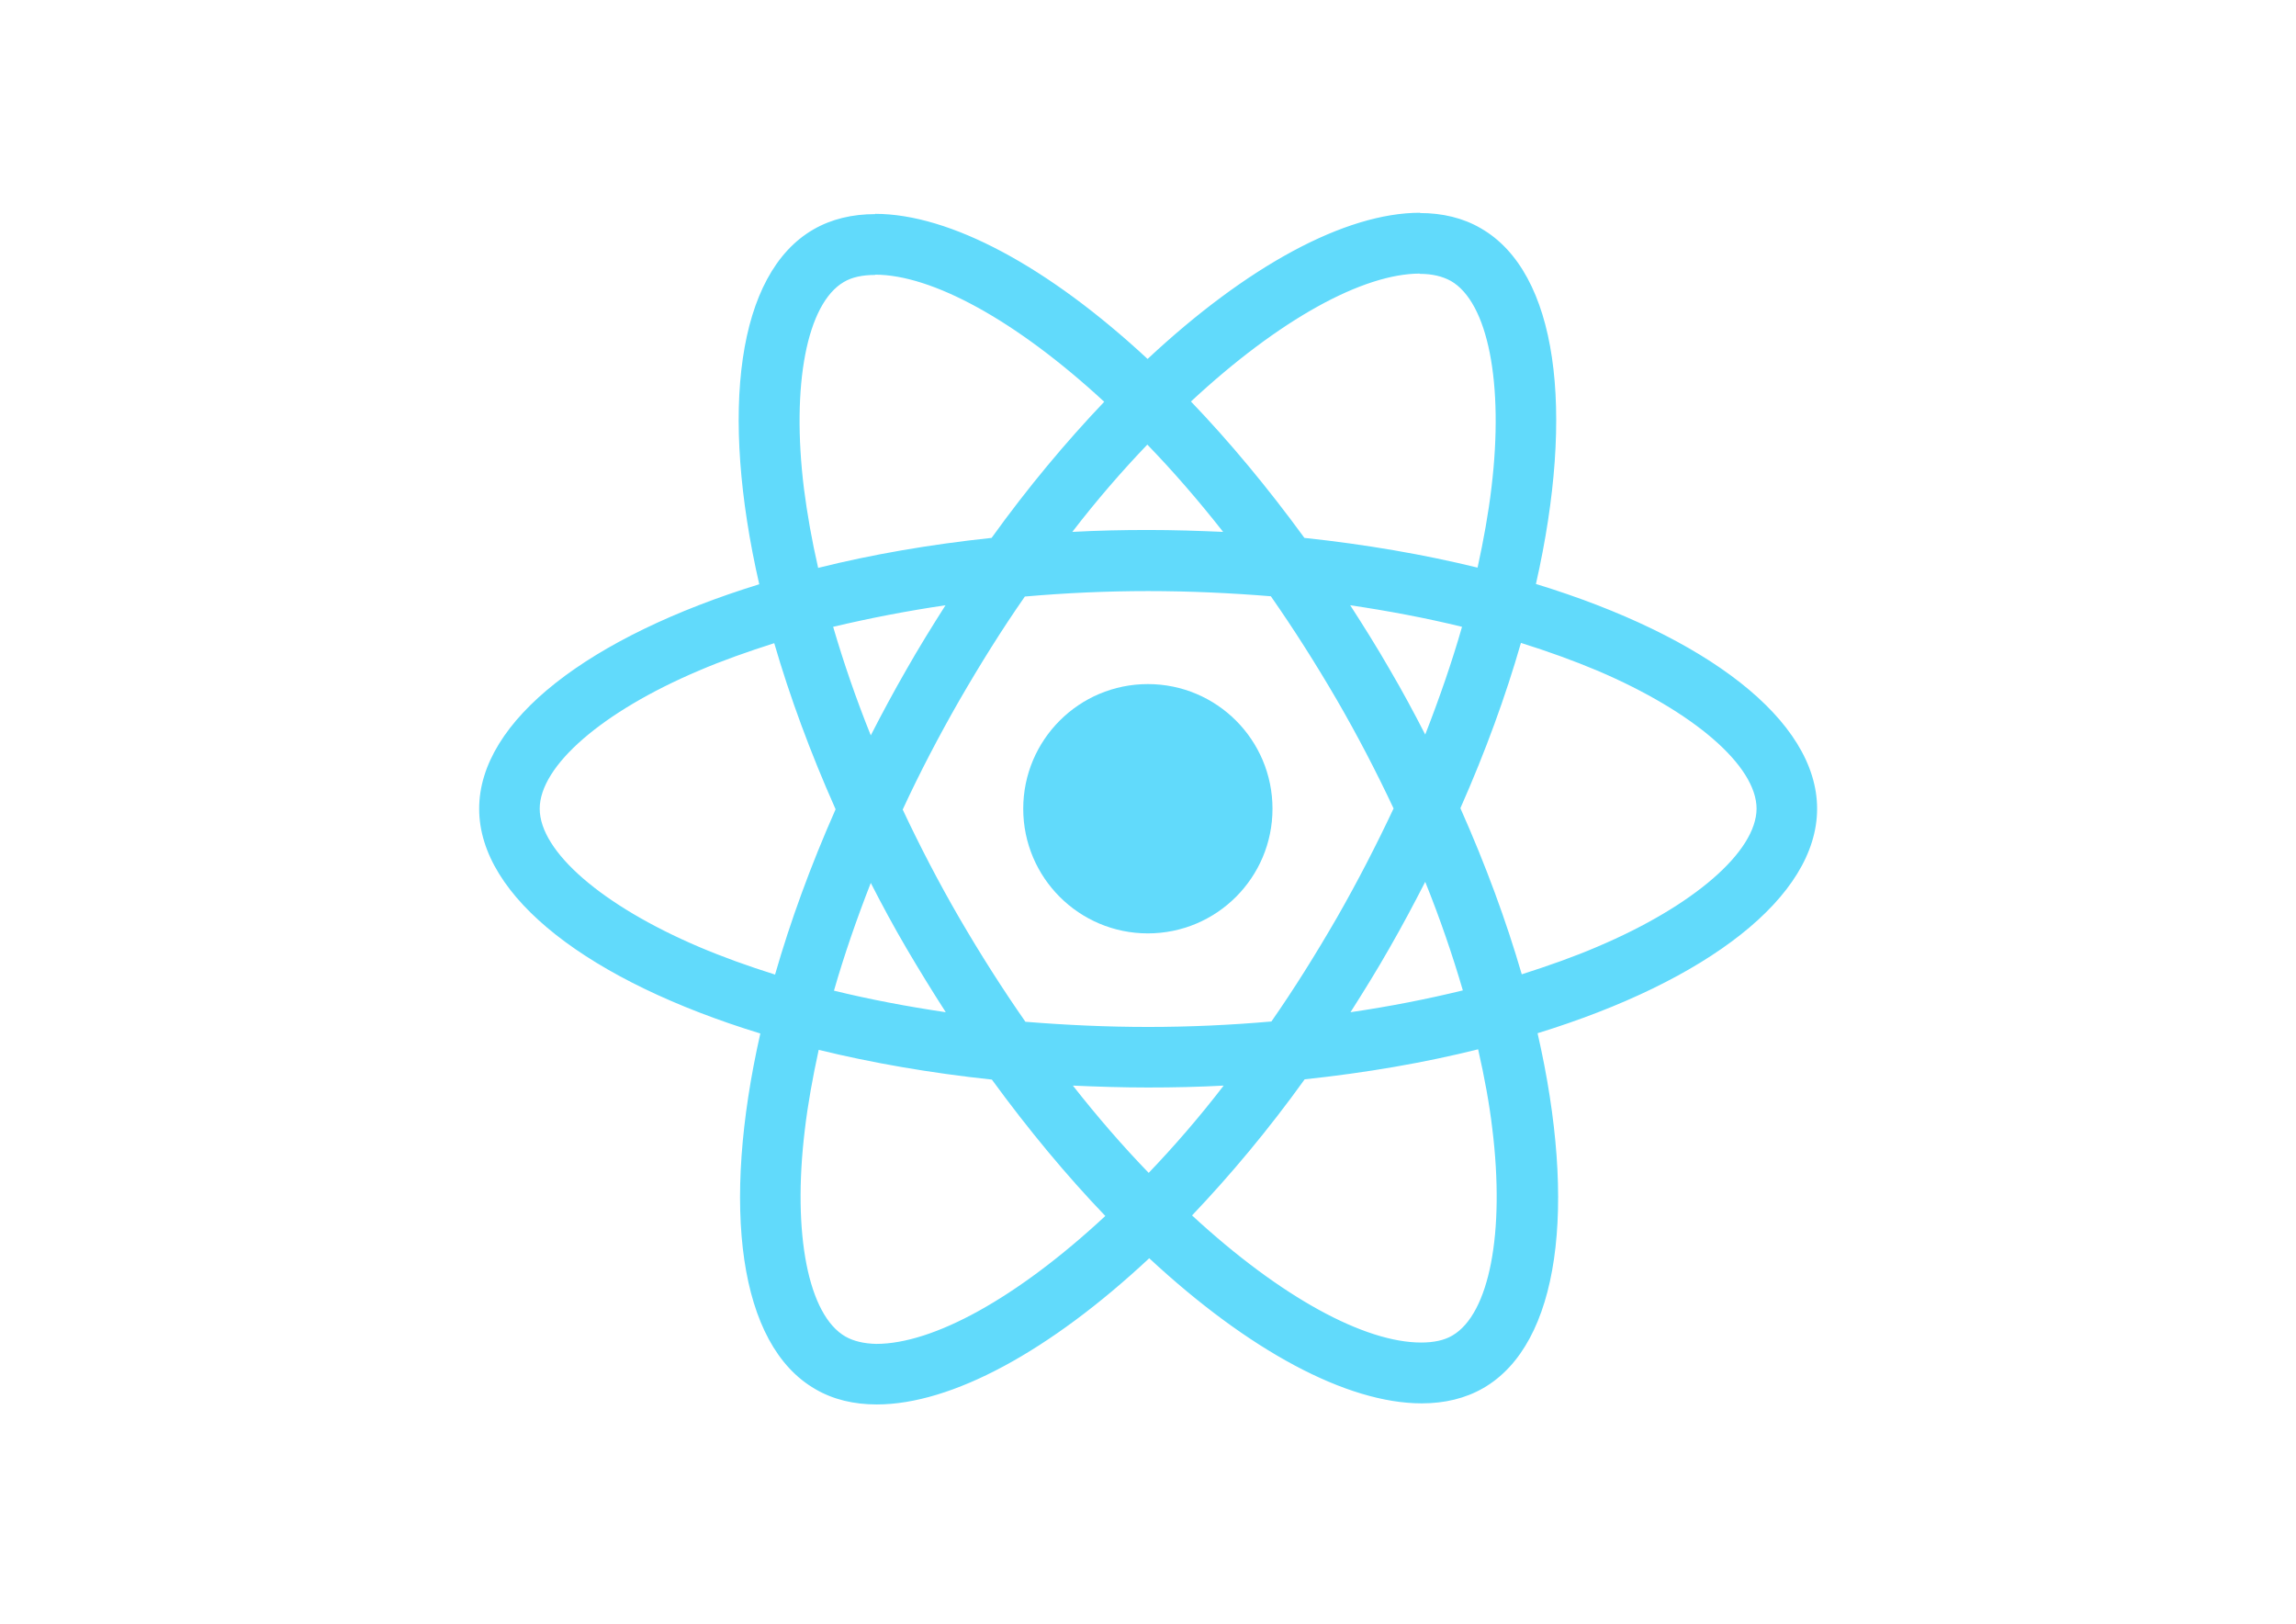
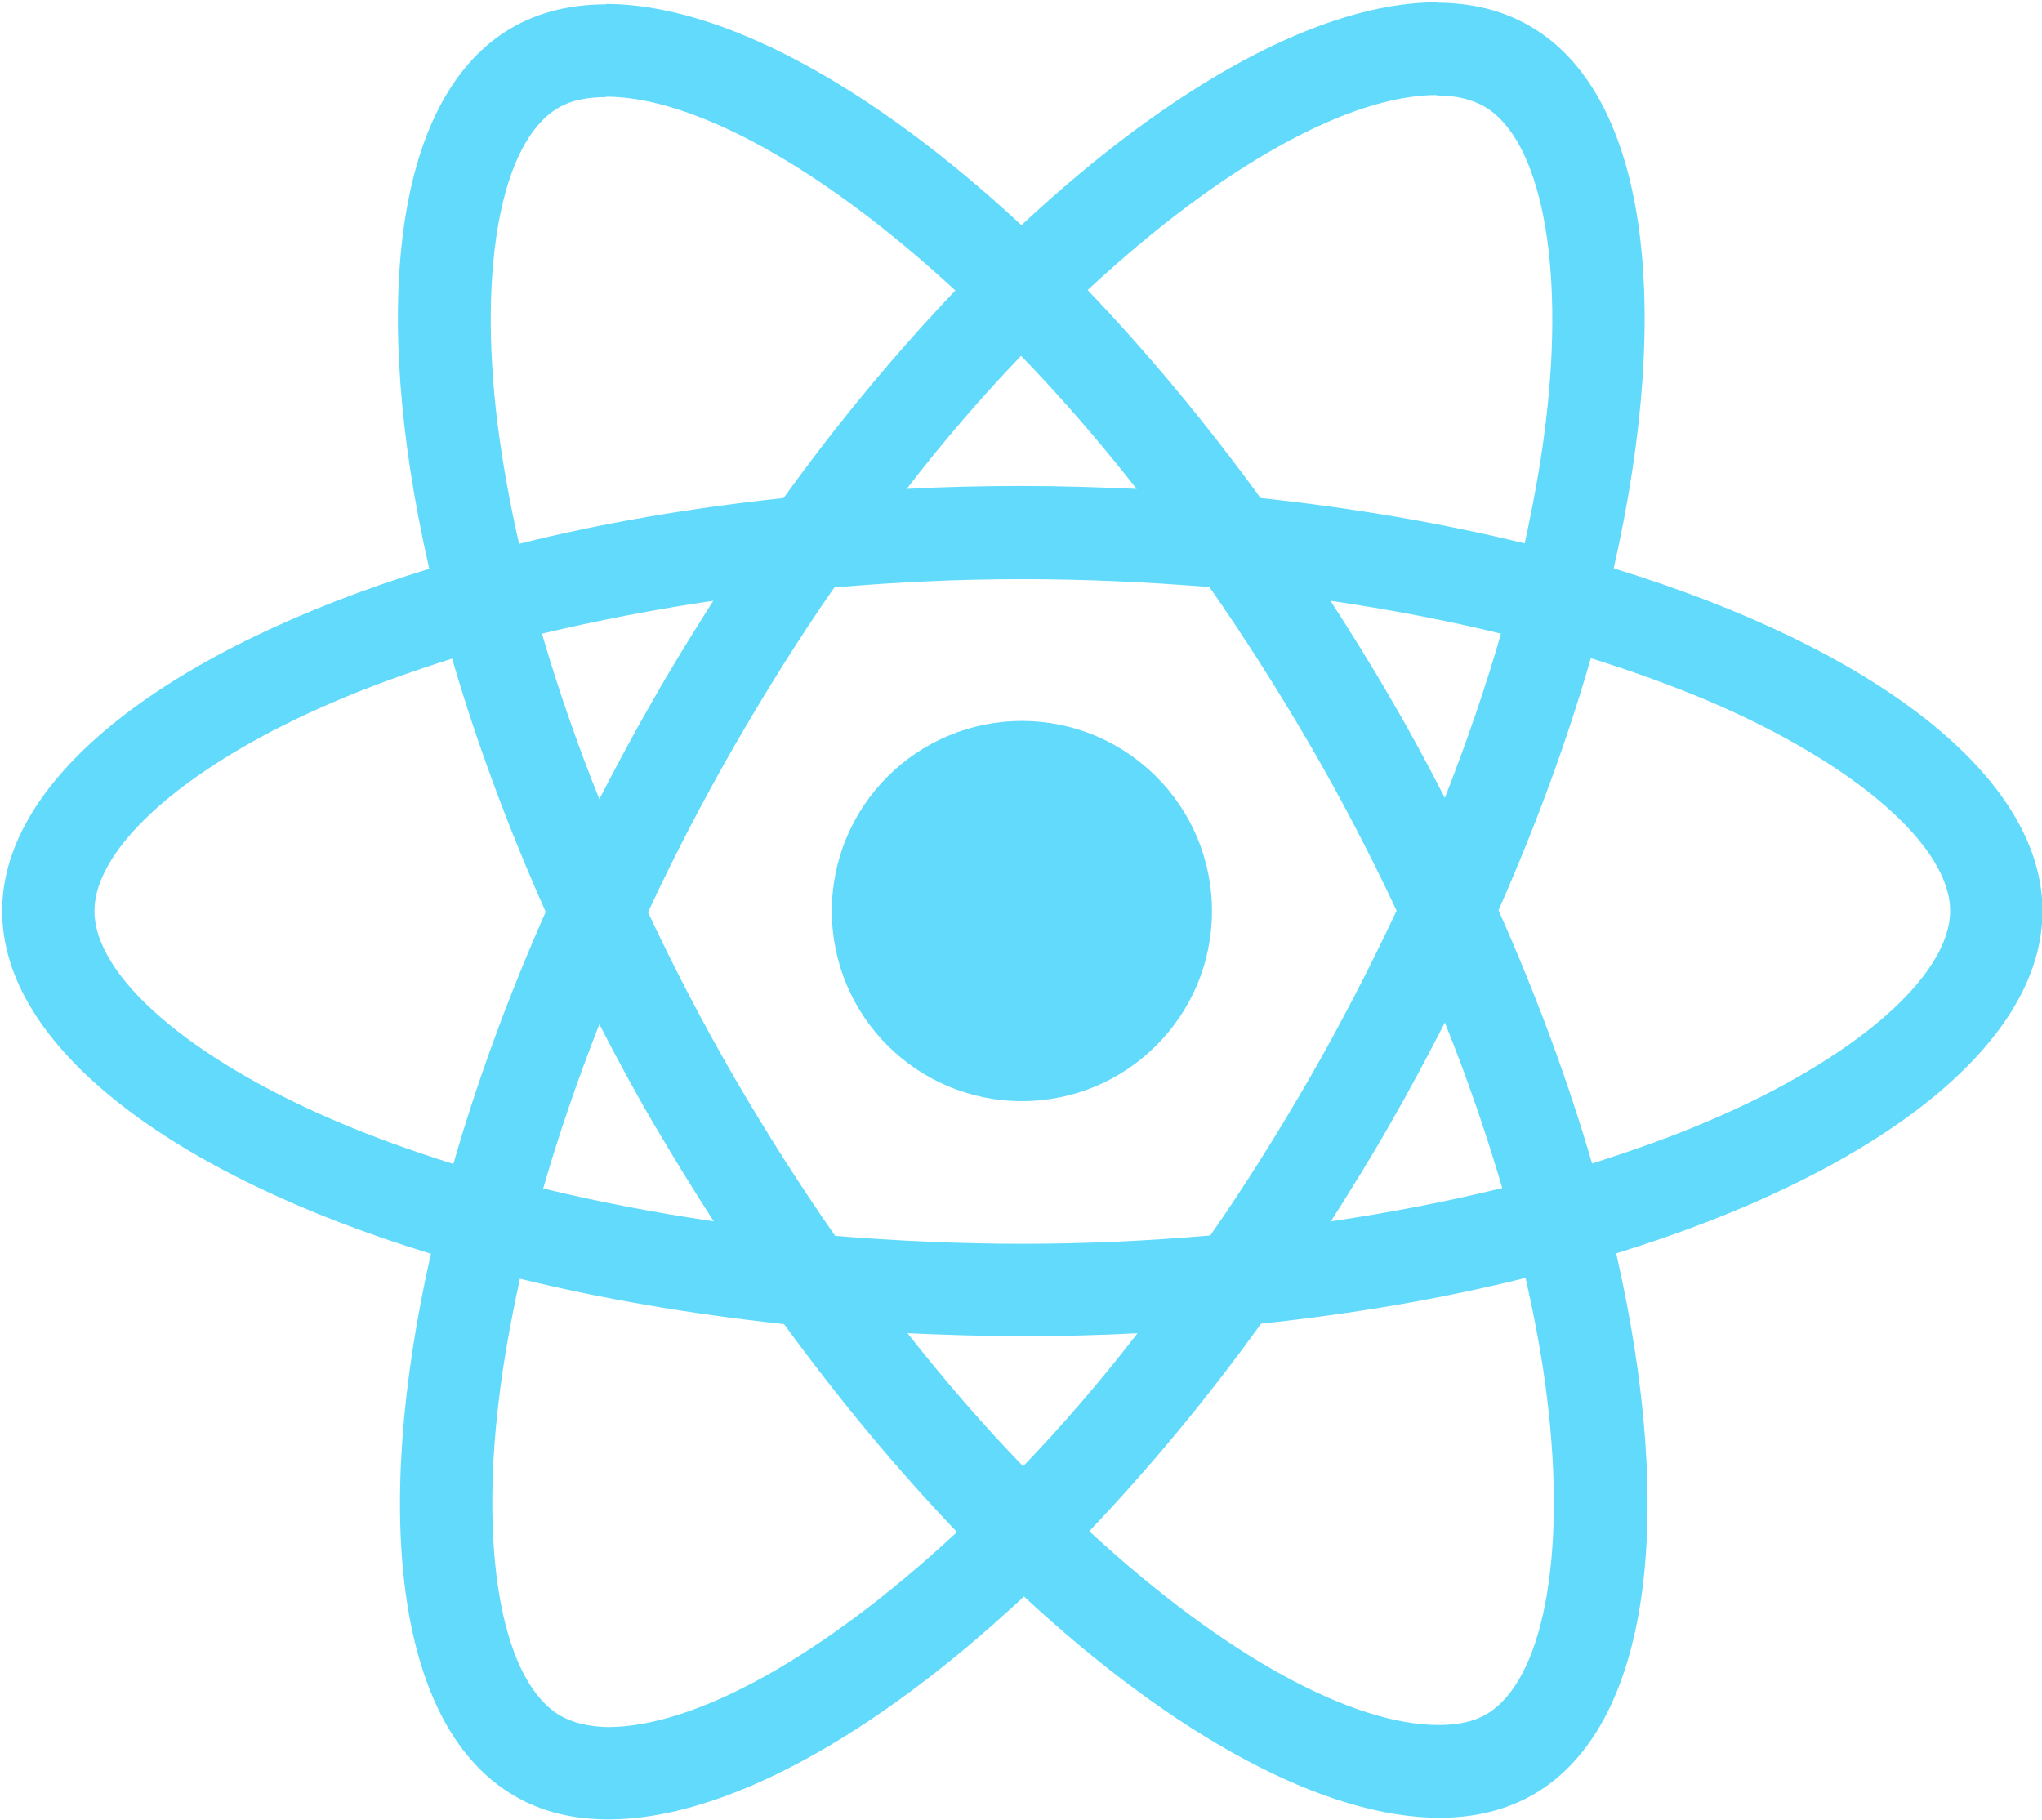
- <svg xmlns="http://www.w3.org/2000/svg" version="1.1" id="Layer_2_1_" x="0px" y="0px" viewBox="0 0 841.9 595.3" enable-background="new 0 0 841.9 595.3" xml:space="preserve">
-   <g>
-     <path fill="#61DAFB" d="M666.3,296.5c0-32.5-40.7-63.3-103.1-82.4c14.4-63.6,8-114.2-20.2-130.4c-6.5-3.8-14.1-5.6-22.4-5.6v22.3   c4.6,0,8.3,0.9,11.4,2.6c13.6,7.8,19.5,37.5,14.9,75.7c-1.1,9.4-2.9,19.3-5.1,29.4c-19.6-4.8-41-8.5-63.5-10.9   c-13.5-18.5-27.5-35.3-41.6-50c32.6-30.3,63.2-46.9,84-46.9l0-22.3c0,0,0,0,0,0c-27.5,0-63.5,19.6-99.9,53.6   c-36.4-33.8-72.4-53.2-99.9-53.2v22.3c20.7,0,51.4,16.5,84,46.6c-14,14.7-28,31.4-41.3,49.9c-22.6,2.4-44,6.1-63.6,11   c-2.3-10-4-19.7-5.2-29c-4.7-38.2,1.1-67.9,14.6-75.8c3-1.8,6.9-2.6,11.5-2.6l0-22.3c0,0,0,0,0,0c-8.4,0-16,1.8-22.6,5.6   c-28.1,16.2-34.4,66.7-19.9,130.1c-62.2,19.2-102.7,49.9-102.7,82.3c0,32.5,40.7,63.3,103.1,82.4c-14.4,63.6-8,114.2,20.2,130.4   c6.5,3.8,14.1,5.6,22.5,5.6c27.5,0,63.5-19.6,99.9-53.6c36.4,33.8,72.4,53.2,99.9,53.2c8.4,0,16-1.8,22.6-5.6   c28.1-16.2,34.4-66.7,19.9-130.1C625.8,359.7,666.3,328.9,666.3,296.5z M536.1,229.8c-3.7,12.9-8.3,26.2-13.5,39.5   c-4.1-8-8.4-16-13.1-24c-4.6-8-9.5-15.8-14.4-23.4C509.3,224,523,226.6,536.1,229.8z M490.3,336.3c-7.8,13.5-15.8,26.3-24.1,38.2   c-14.9,1.3-30,2-45.2,2c-15.1,0-30.2-0.7-45-1.9c-8.3-11.9-16.4-24.6-24.2-38c-7.6-13.1-14.5-26.4-20.8-39.8   c6.2-13.4,13.2-26.8,20.7-39.9c7.8-13.5,15.8-26.3,24.1-38.2c14.9-1.3,30-2,45.2-2c15.1,0,30.2,0.7,45,1.9   c8.3,11.9,16.4,24.6,24.2,38c7.6,13.1,14.5,26.4,20.8,39.8C504.7,309.8,497.8,323.2,490.3,336.3z M522.6,323.3   c5.4,13.4,10,26.8,13.8,39.8c-13.1,3.2-26.9,5.9-41.2,8c4.9-7.7,9.8-15.6,14.4-23.7C514.2,339.4,518.5,331.3,522.6,323.3z    M421.2,430c-9.3-9.6-18.6-20.3-27.8-32c9,0.4,18.2,0.7,27.5,0.7c9.4,0,18.7-0.2,27.8-0.7C439.7,409.7,430.4,420.4,421.2,430z    M346.8,371.1c-14.2-2.1-27.9-4.7-41-7.9c3.7-12.9,8.3-26.2,13.5-39.5c4.1,8,8.4,16,13.1,24C337.1,355.7,341.9,363.5,346.8,371.1z    M420.7,163c9.3,9.6,18.6,20.3,27.8,32c-9-0.4-18.2-0.7-27.5-0.7c-9.4,0-18.7,0.2-27.8,0.7C402.2,183.3,411.5,172.6,420.7,163z    M346.7,221.9c-4.9,7.7-9.8,15.6-14.4,23.7c-4.6,8-8.9,16-13,24c-5.4-13.4-10-26.8-13.8-39.8C318.6,226.7,332.4,224,346.7,221.9z    M256.2,347.1c-35.4-15.1-58.3-34.9-58.3-50.6c0-15.7,22.9-35.6,58.3-50.6c8.6-3.7,18-7,27.7-10.1c5.7,19.6,13.2,40,22.5,60.9   c-9.2,20.8-16.6,41.1-22.2,60.6C274.3,354.2,264.9,350.8,256.2,347.1z M310,490c-13.6-7.8-19.5-37.5-14.9-75.7   c1.1-9.4,2.9-19.3,5.1-29.4c19.6,4.8,41,8.5,63.5,10.9c13.5,18.5,27.5,35.3,41.6,50c-32.6,30.3-63.2,46.9-84,46.9   C316.8,492.6,313,491.7,310,490z M547.2,413.8c4.7,38.2-1.1,67.9-14.6,75.8c-3,1.8-6.9,2.6-11.5,2.6c-20.7,0-51.4-16.5-84-46.6   c14-14.7,28-31.4,41.3-49.9c22.6-2.4,44-6.1,63.6-11C544.3,394.8,546.1,404.5,547.2,413.8z M585.7,347.1c-8.6,3.7-18,7-27.7,10.1   c-5.7-19.6-13.2-40-22.5-60.9c9.2-20.8,16.6-41.1,22.2-60.6c9.9,3.1,19.3,6.5,28.1,10.2c35.4,15.1,58.3,34.9,58.3,50.6   C644,312.2,621.1,332.1,585.7,347.1z" />
-     <polygon fill="#61DAFB" points="320.8,78.4 320.8,78.4 320.8,78.4  " />
-     <circle fill="#61DAFB" cx="420.9" cy="296.5" r="45.7" />
-     <polygon fill="#61DAFB" points="520.5,78.1 520.5,78.1 520.5,78.1  " />
+ <svg xmlns="http://www.w3.org/2000/svg" version="1.1" id="Layer_2_1_" x="0px" y="0px" viewBox="0 0 491 437.5" enable-background="new 0 0 841.9 595.3" xml:space="preserve" width="491" height="437.5">
+   <defs id="defs40" />
+   <g id="g35" transform="translate(-175.1847,-77.4577)">
+     <path fill="#61dafb" d="m 666.3,296.5 c 0,-32.5 -40.7,-63.3 -103.1,-82.4 14.4,-63.6 8,-114.2 -20.2,-130.4 -6.5,-3.8 -14.1,-5.6 -22.4,-5.6 v 22.3 c 4.6,0 8.3,0.9 11.4,2.6 13.6,7.8 19.5,37.5 14.9,75.7 -1.1,9.4 -2.9,19.3 -5.1,29.4 -19.6,-4.8 -41,-8.5 -63.5,-10.9 -13.5,-18.5 -27.5,-35.3 -41.6,-50 32.6,-30.3 63.2,-46.9 84,-46.9 V 78 c 0,0 0,0 0,0 -27.5,0 -63.5,19.6 -99.9,53.6 C 384.4,97.8 348.4,78.4 320.9,78.4 v 22.3 c 20.7,0 51.4,16.5 84,46.6 -14,14.7 -28,31.4 -41.3,49.9 -22.6,2.4 -44,6.1 -63.6,11 -2.3,-10 -4,-19.7 -5.2,-29 -4.7,-38.2 1.1,-67.9 14.6,-75.8 3,-1.8 6.9,-2.6 11.5,-2.6 V 78.5 c 0,0 0,0 0,0 -8.4,0 -16,1.8 -22.6,5.6 -28.1,16.2 -34.4,66.7 -19.9,130.1 -62.2,19.2 -102.7,49.9 -102.7,82.3 0,32.5 40.7,63.3 103.1,82.4 -14.4,63.6 -8,114.2 20.2,130.4 6.5,3.8 14.1,5.6 22.5,5.6 27.5,0 63.5,-19.6 99.9,-53.6 36.4,33.8 72.4,53.2 99.9,53.2 8.4,0 16,-1.8 22.6,-5.6 28.1,-16.2 34.4,-66.7 19.9,-130.1 62,-19.1 102.5,-49.9 102.5,-82.3 z M 536.1,229.8 c -3.7,12.9 -8.3,26.2 -13.5,39.5 -4.1,-8 -8.4,-16 -13.1,-24 -4.6,-8 -9.5,-15.8 -14.4,-23.4 14.2,2.1 27.9,4.7 41,7.9 z m -45.8,106.5 c -7.8,13.5 -15.8,26.3 -24.1,38.2 -14.9,1.3 -30,2 -45.2,2 -15.1,0 -30.2,-0.7 -45,-1.9 -8.3,-11.9 -16.4,-24.6 -24.2,-38 -7.6,-13.1 -14.5,-26.4 -20.8,-39.8 6.2,-13.4 13.2,-26.8 20.7,-39.9 7.8,-13.5 15.8,-26.3 24.1,-38.2 14.9,-1.3 30,-2 45.2,-2 15.1,0 30.2,0.7 45,1.9 8.3,11.9 16.4,24.6 24.2,38 7.6,13.1 14.5,26.4 20.8,39.8 -6.3,13.4 -13.2,26.8 -20.7,39.9 z m 32.3,-13 c 5.4,13.4 10,26.8 13.8,39.8 -13.1,3.2 -26.9,5.9 -41.2,8 4.9,-7.7 9.8,-15.6 14.4,-23.7 4.6,-8 8.9,-16.1 13,-24.1 z M 421.2,430 c -9.3,-9.6 -18.6,-20.3 -27.8,-32 9,0.4 18.2,0.7 27.5,0.7 9.4,0 18.7,-0.2 27.8,-0.7 -9,11.7 -18.3,22.4 -27.5,32 z m -74.4,-58.9 c -14.2,-2.1 -27.9,-4.7 -41,-7.9 3.7,-12.9 8.3,-26.2 13.5,-39.5 4.1,8 8.4,16 13.1,24 4.7,8 9.5,15.8 14.4,23.4 z M 420.7,163 c 9.3,9.6 18.6,20.3 27.8,32 -9,-0.4 -18.2,-0.7 -27.5,-0.7 -9.4,0 -18.7,0.2 -27.8,0.7 9,-11.7 18.3,-22.4 27.5,-32 z m -74,58.9 c -4.9,7.7 -9.8,15.6 -14.4,23.7 -4.6,8 -8.9,16 -13,24 -5.4,-13.4 -10,-26.8 -13.8,-39.8 13.1,-3.1 26.9,-5.8 41.2,-7.9 z m -90.5,125.2 c -35.4,-15.1 -58.3,-34.9 -58.3,-50.6 0,-15.7 22.9,-35.6 58.3,-50.6 8.6,-3.7 18,-7 27.7,-10.1 5.7,19.6 13.2,40 22.5,60.9 -9.2,20.8 -16.6,41.1 -22.2,60.6 -9.9,-3.1 -19.3,-6.5 -28,-10.2 z M 310,490 c -13.6,-7.8 -19.5,-37.5 -14.9,-75.7 1.1,-9.4 2.9,-19.3 5.1,-29.4 19.6,4.8 41,8.5 63.5,10.9 13.5,18.5 27.5,35.3 41.6,50 -32.6,30.3 -63.2,46.9 -84,46.9 -4.5,-0.1 -8.3,-1 -11.3,-2.7 z m 237.2,-76.2 c 4.7,38.2 -1.1,67.9 -14.6,75.8 -3,1.8 -6.9,2.6 -11.5,2.6 -20.7,0 -51.4,-16.5 -84,-46.6 14,-14.7 28,-31.4 41.3,-49.9 22.6,-2.4 44,-6.1 63.6,-11 2.3,10.1 4.1,19.8 5.2,29.1 z m 38.5,-66.7 c -8.6,3.7 -18,7 -27.7,10.1 -5.7,-19.6 -13.2,-40 -22.5,-60.9 9.2,-20.8 16.6,-41.1 22.2,-60.6 9.9,3.1 19.3,6.5 28.1,10.2 35.4,15.1 58.3,34.9 58.3,50.6 -0.1,15.7 -23,35.6 -58.4,50.6 z" id="path27" />
+     <polygon fill="#61dafb" points="" id="polygon29" />
+     <circle fill="#61dafb" cx="420.9" cy="296.5" r="45.7" id="circle31" />
+     <polygon fill="#61dafb" points="" id="polygon33" />
  </g>
</svg>
